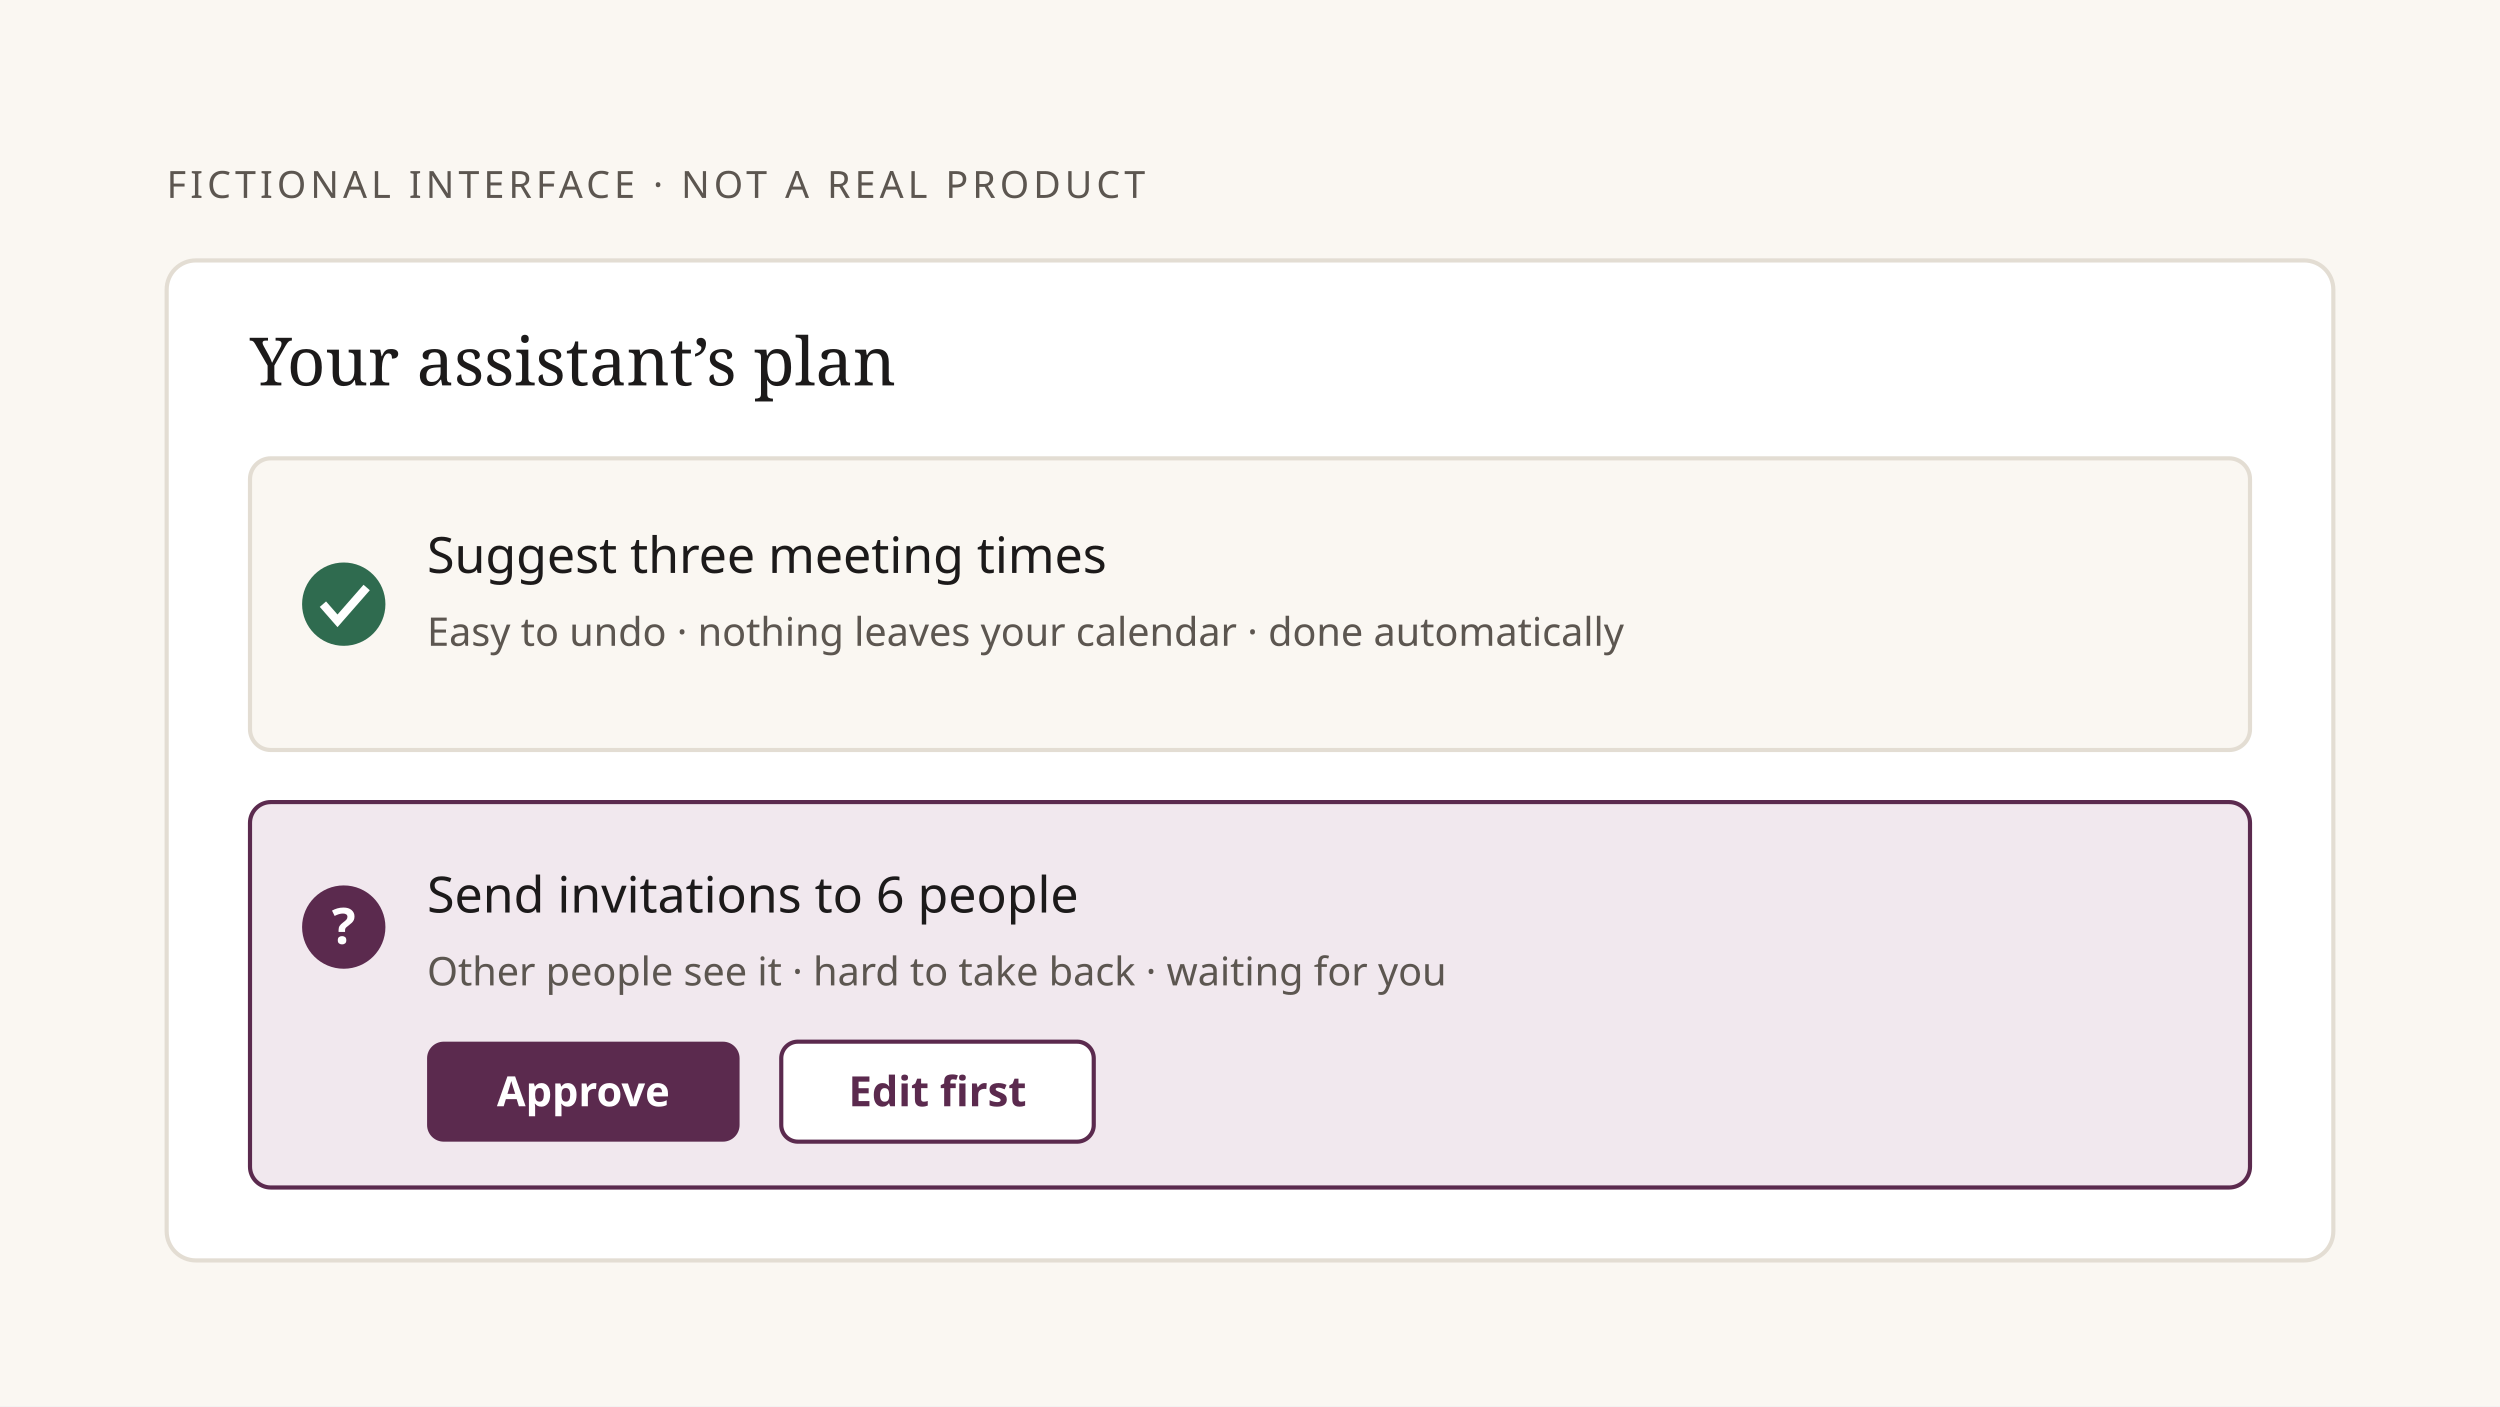
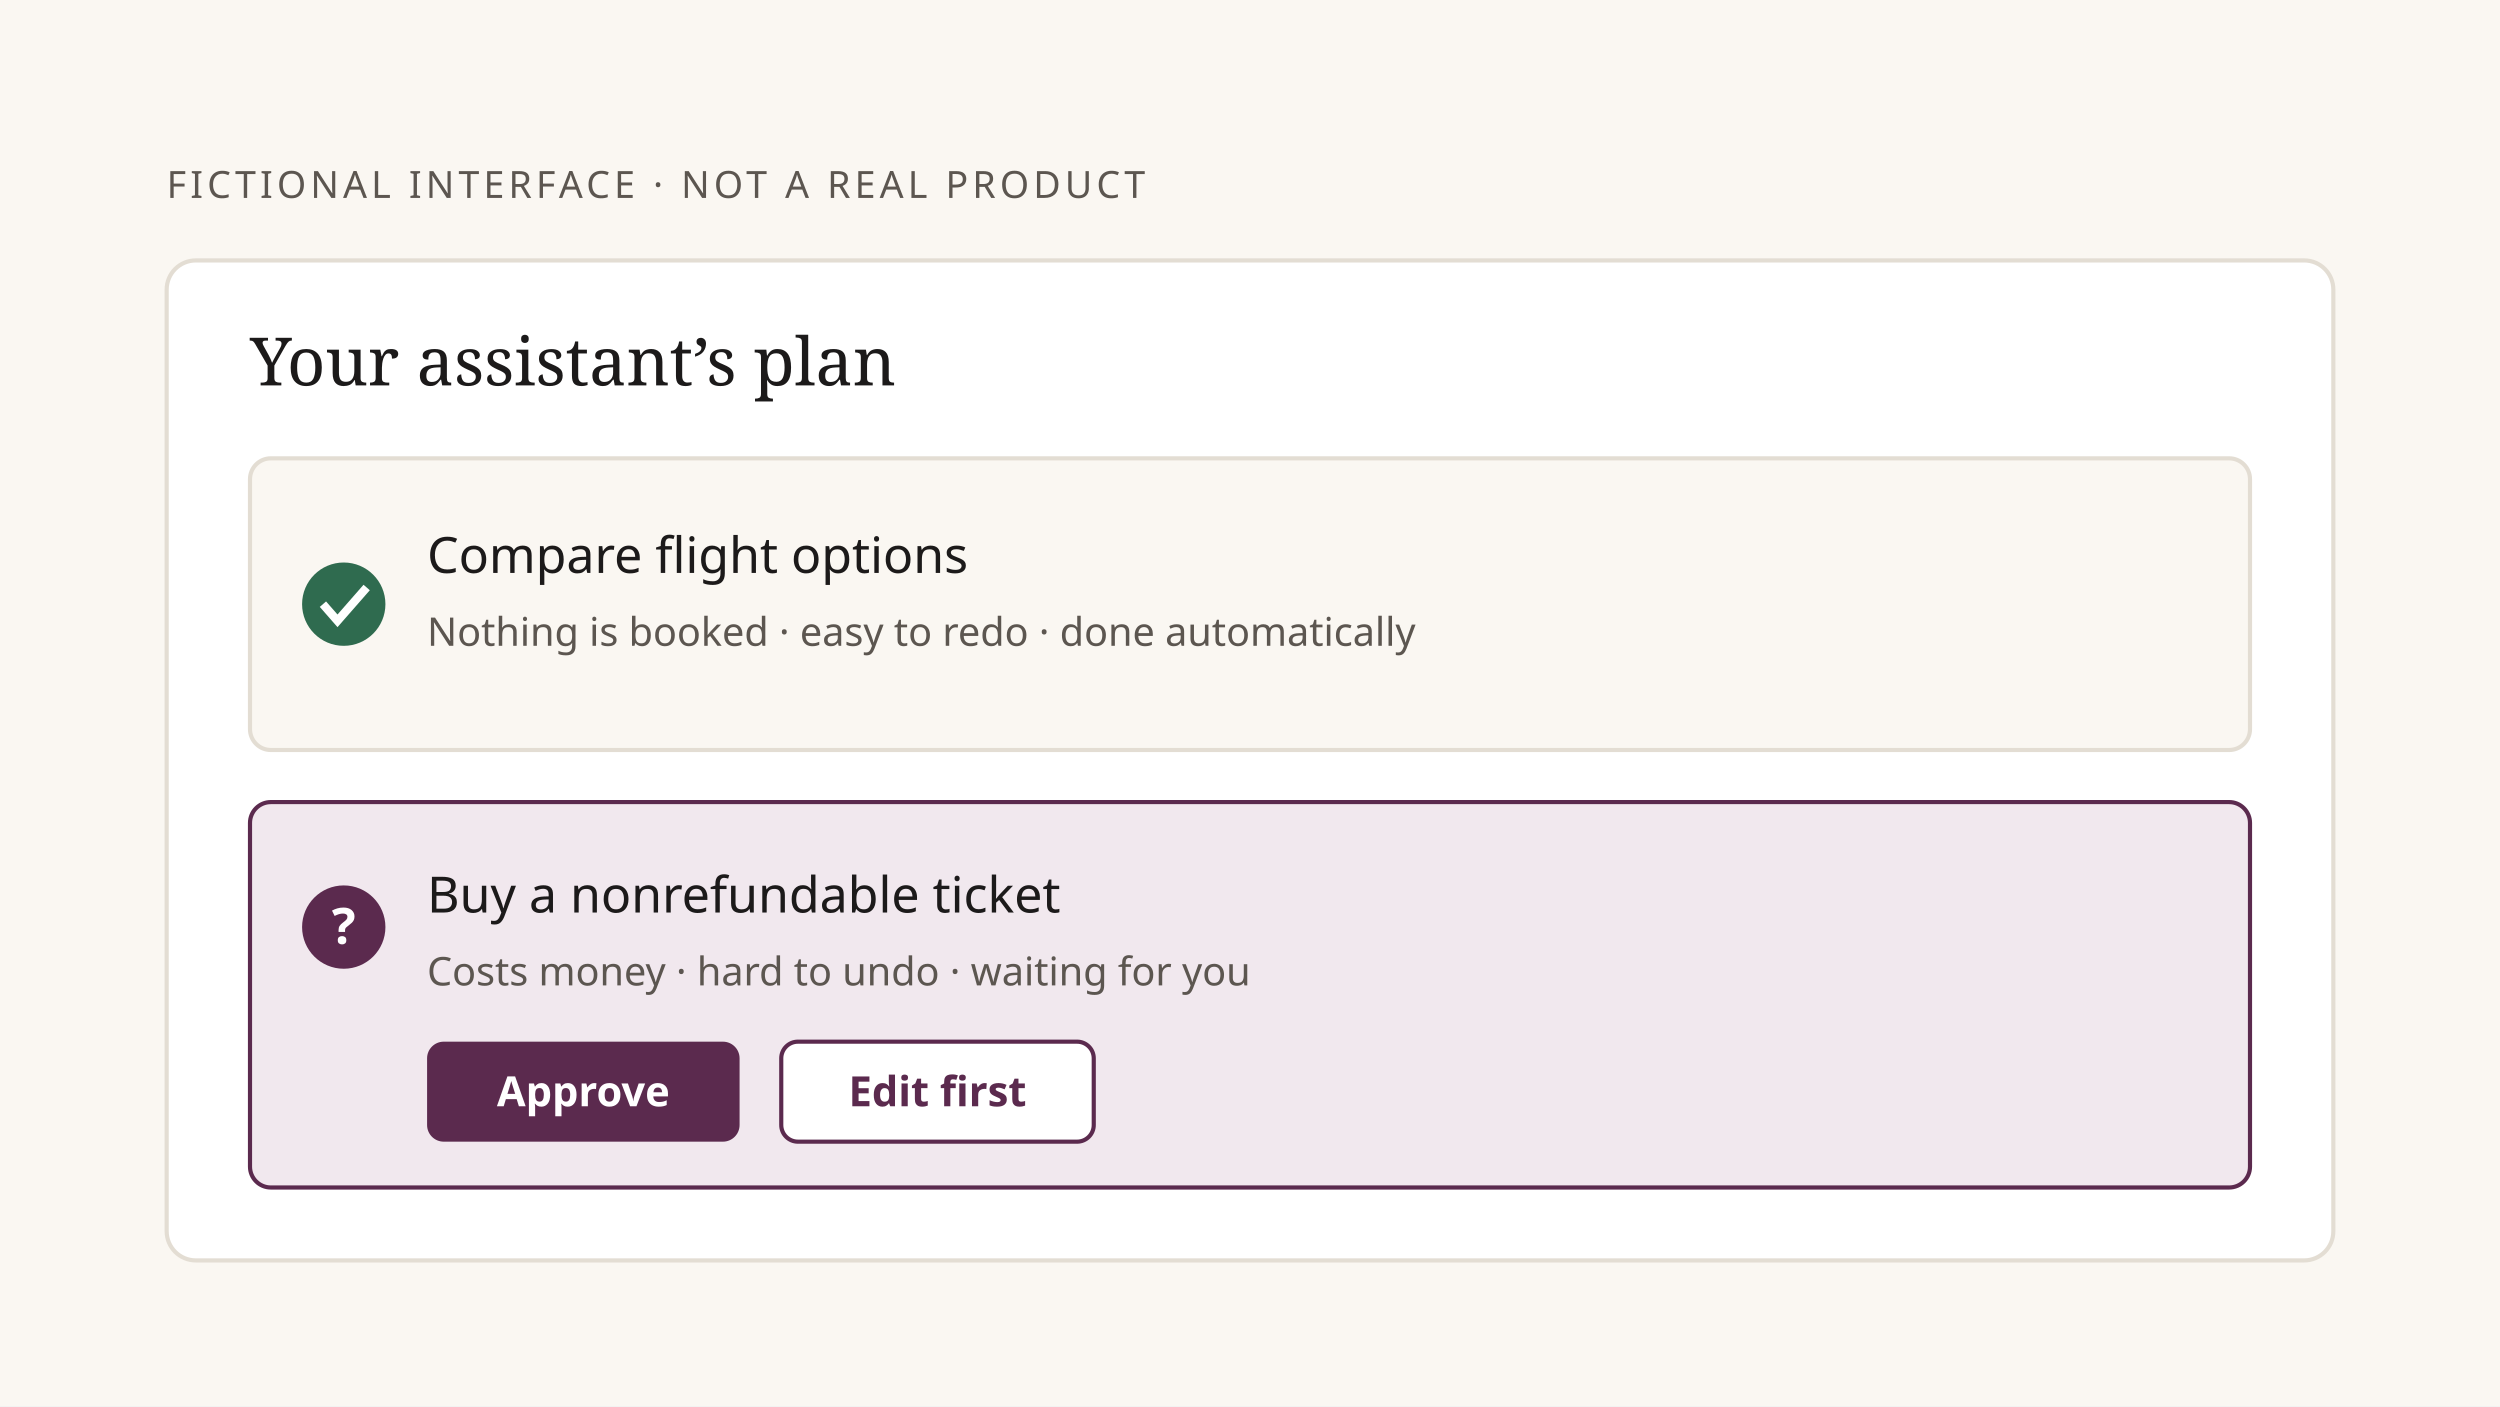
<svg xmlns="http://www.w3.org/2000/svg" viewBox="0 0 1200 675" width="1200" height="675" role="img" aria-labelledby="t d">
  <rect width="1200" height="675" fill="#faf7f2" />
  <text x="80" y="95" font-family="system-ui, sans-serif" font-size="18" fill="#5c5650" letter-spacing="2">FICTIONAL INTERFACE · NOT A REAL PRODUCT</text>
  <rect x="80" y="125" width="1040" height="480" rx="14" fill="#fff" stroke="#e3ddd3" stroke-width="2" />
  <text x="120" y="185" font-family="Georgia, serif" font-size="32" fill="#1c1a1a">Your assistant’s plan</text>
  <g font-family="system-ui, sans-serif">
    <rect x="120" y="220" width="960" height="140" rx="10" fill="#faf7f2" stroke="#e3ddd3" stroke-width="2" />
    <circle cx="165" cy="290" r="20" fill="#2f6b4f" />
    <path d="M155 290 l7 8 14 -16" fill="none" stroke="#fff" stroke-width="4" />
-     <text x="205" y="275" font-size="24" fill="#1c1a1a">Suggest three meeting times</text>
-     <text x="205" y="310" font-size="19" fill="#5c5650">Easy to undo · nothing leaves your calendar · done automatically</text>
+     <text x="205" y="275" font-size="24" fill="#1c1a1a">Compare flight options</text>
+     <text x="205" y="310" font-size="19" fill="#5c5650">Nothing is booked · easy to redo · done automatically</text>
    <rect x="120" y="385" width="960" height="185" rx="10" fill="#f1e8ee" stroke="#5b2a4e" stroke-width="2" />
    <circle cx="165" cy="445" r="20" fill="#5b2a4e" />
    <text x="165" y="453" font-size="24" fill="#fff" text-anchor="middle" font-weight="700">?</text>
-     <text x="205" y="438" font-size="24" fill="#1c1a1a">Send invitations to 6 people</text>
-     <text x="205" y="473" font-size="19" fill="#5c5650">Other people see it · hard to take back · waiting for you</text>
+     <text x="205" y="438" font-size="24" fill="#1c1a1a">Buy a nonrefundable ticket</text>
+     <text x="205" y="473" font-size="19" fill="#5c5650">Costs money · hard to undo · waiting for you</text>
    <rect x="205" y="500" width="150" height="48" rx="8" fill="#5b2a4e" />
    <text x="280" y="531" font-size="20" fill="#fff" text-anchor="middle" font-weight="600">Approve</text>
    <rect x="375" y="500" width="150" height="48" rx="8" fill="#fff" stroke="#5b2a4e" stroke-width="2" />
    <text x="450" y="531" font-size="20" fill="#5b2a4e" text-anchor="middle" font-weight="600">Edit first</text>
  </g>
</svg>
